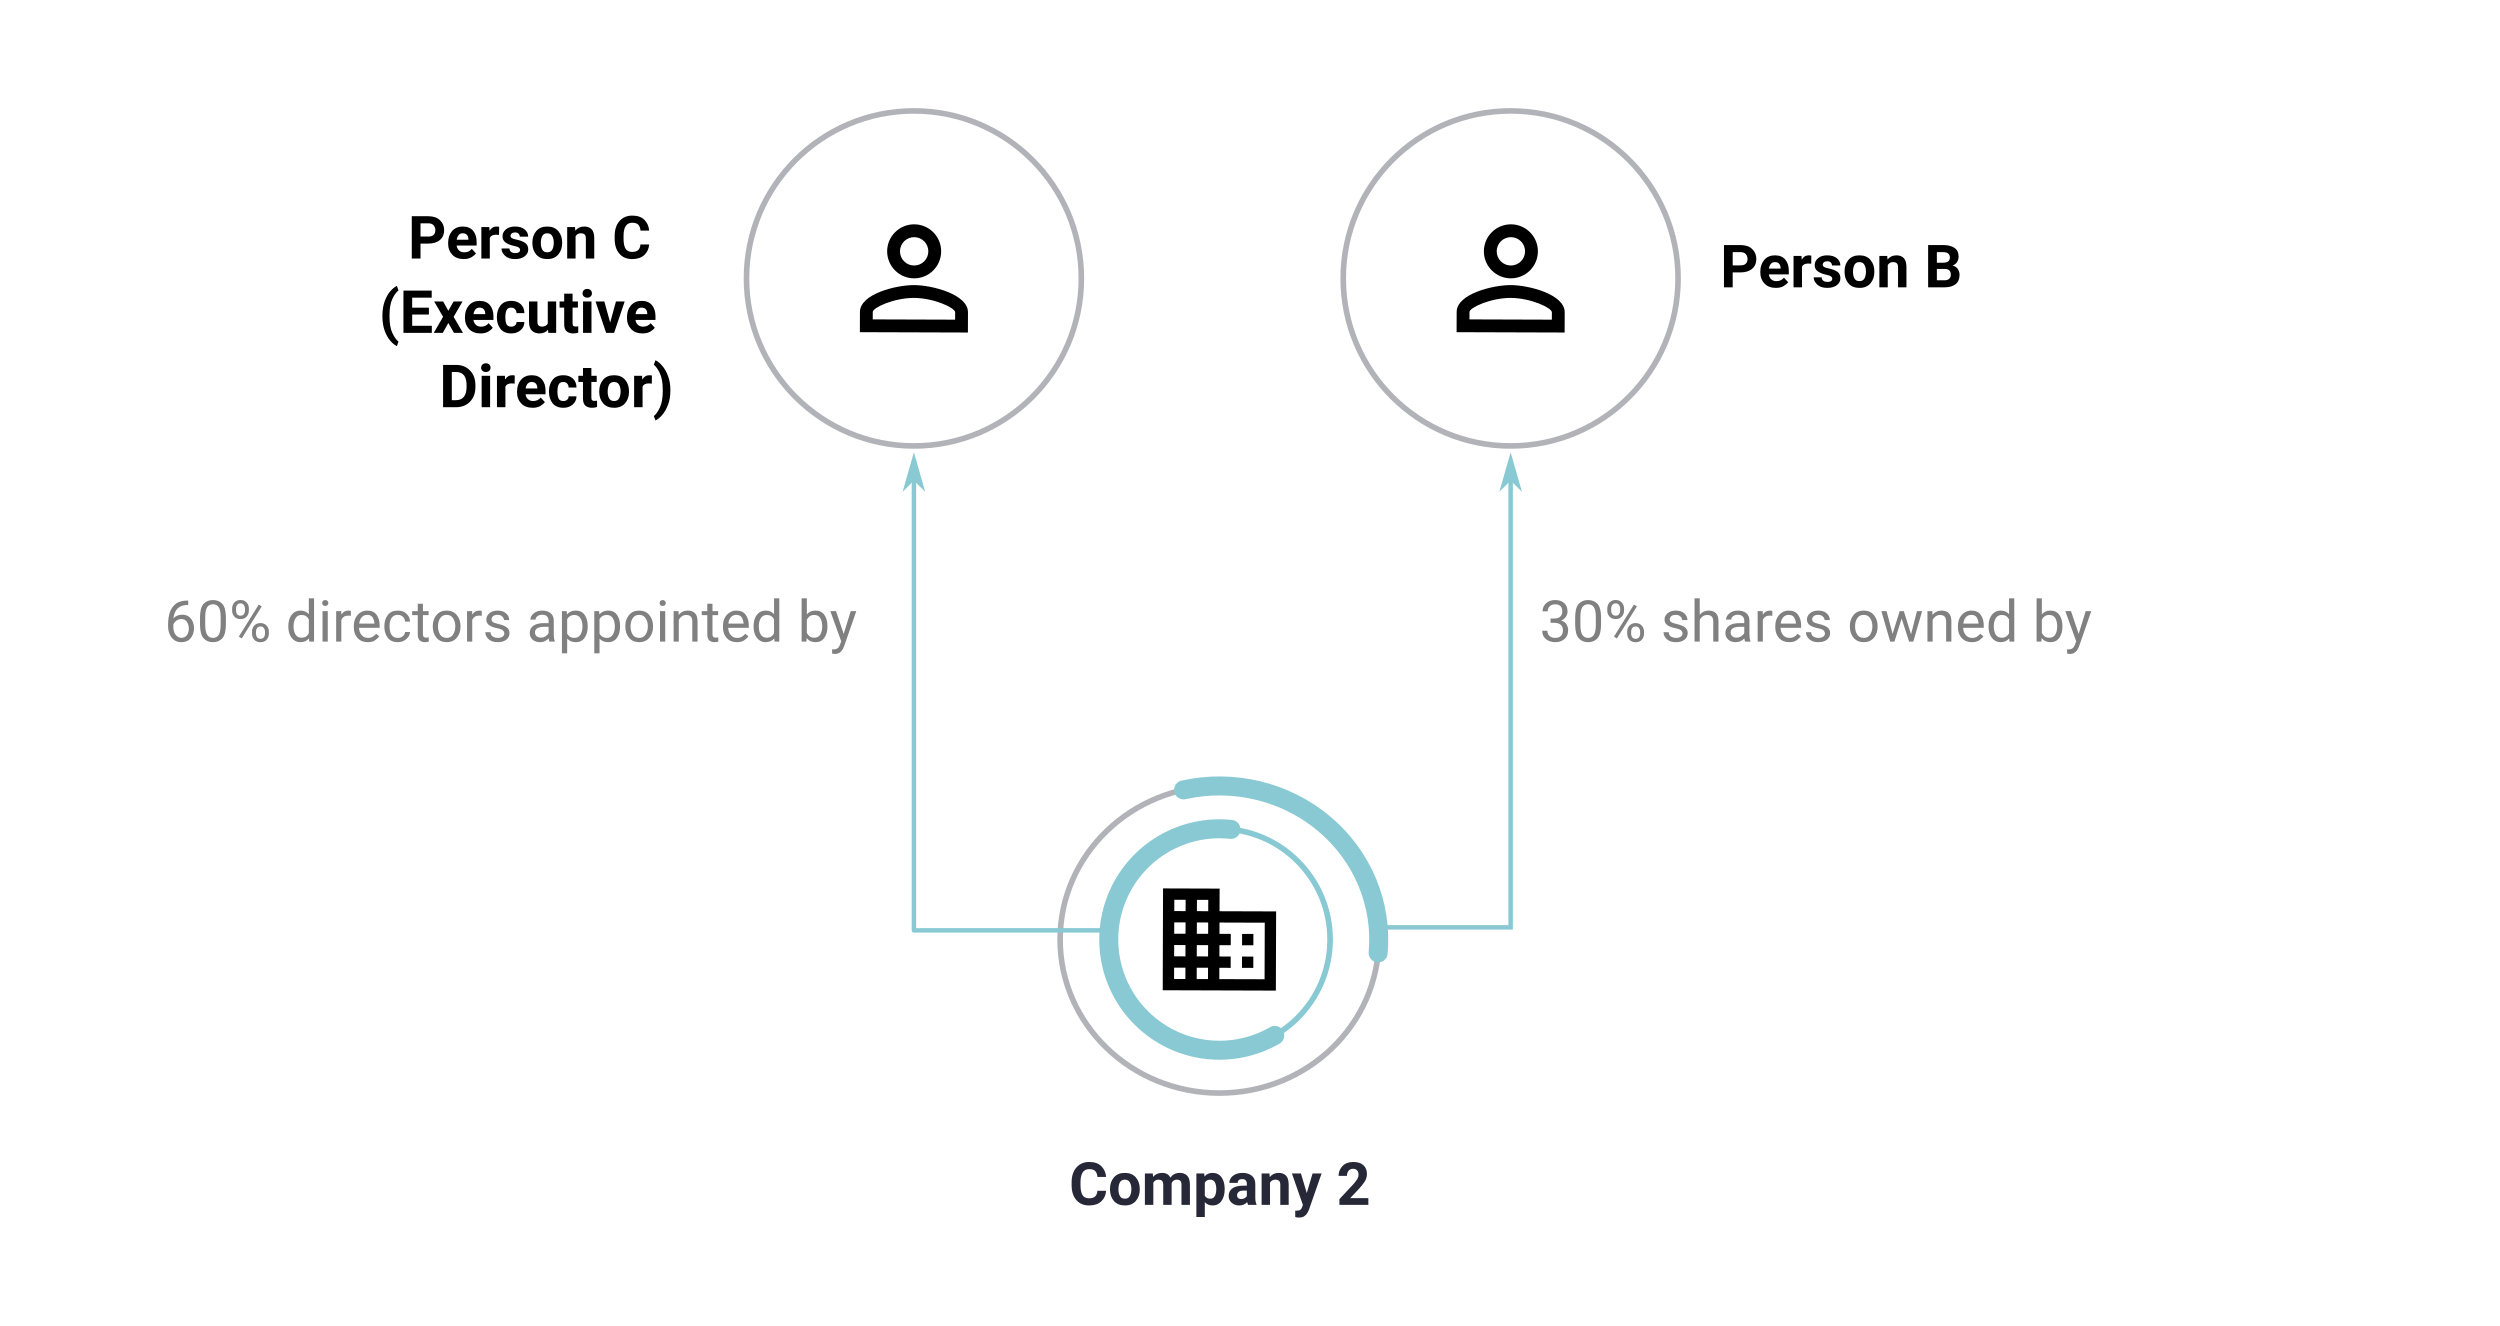
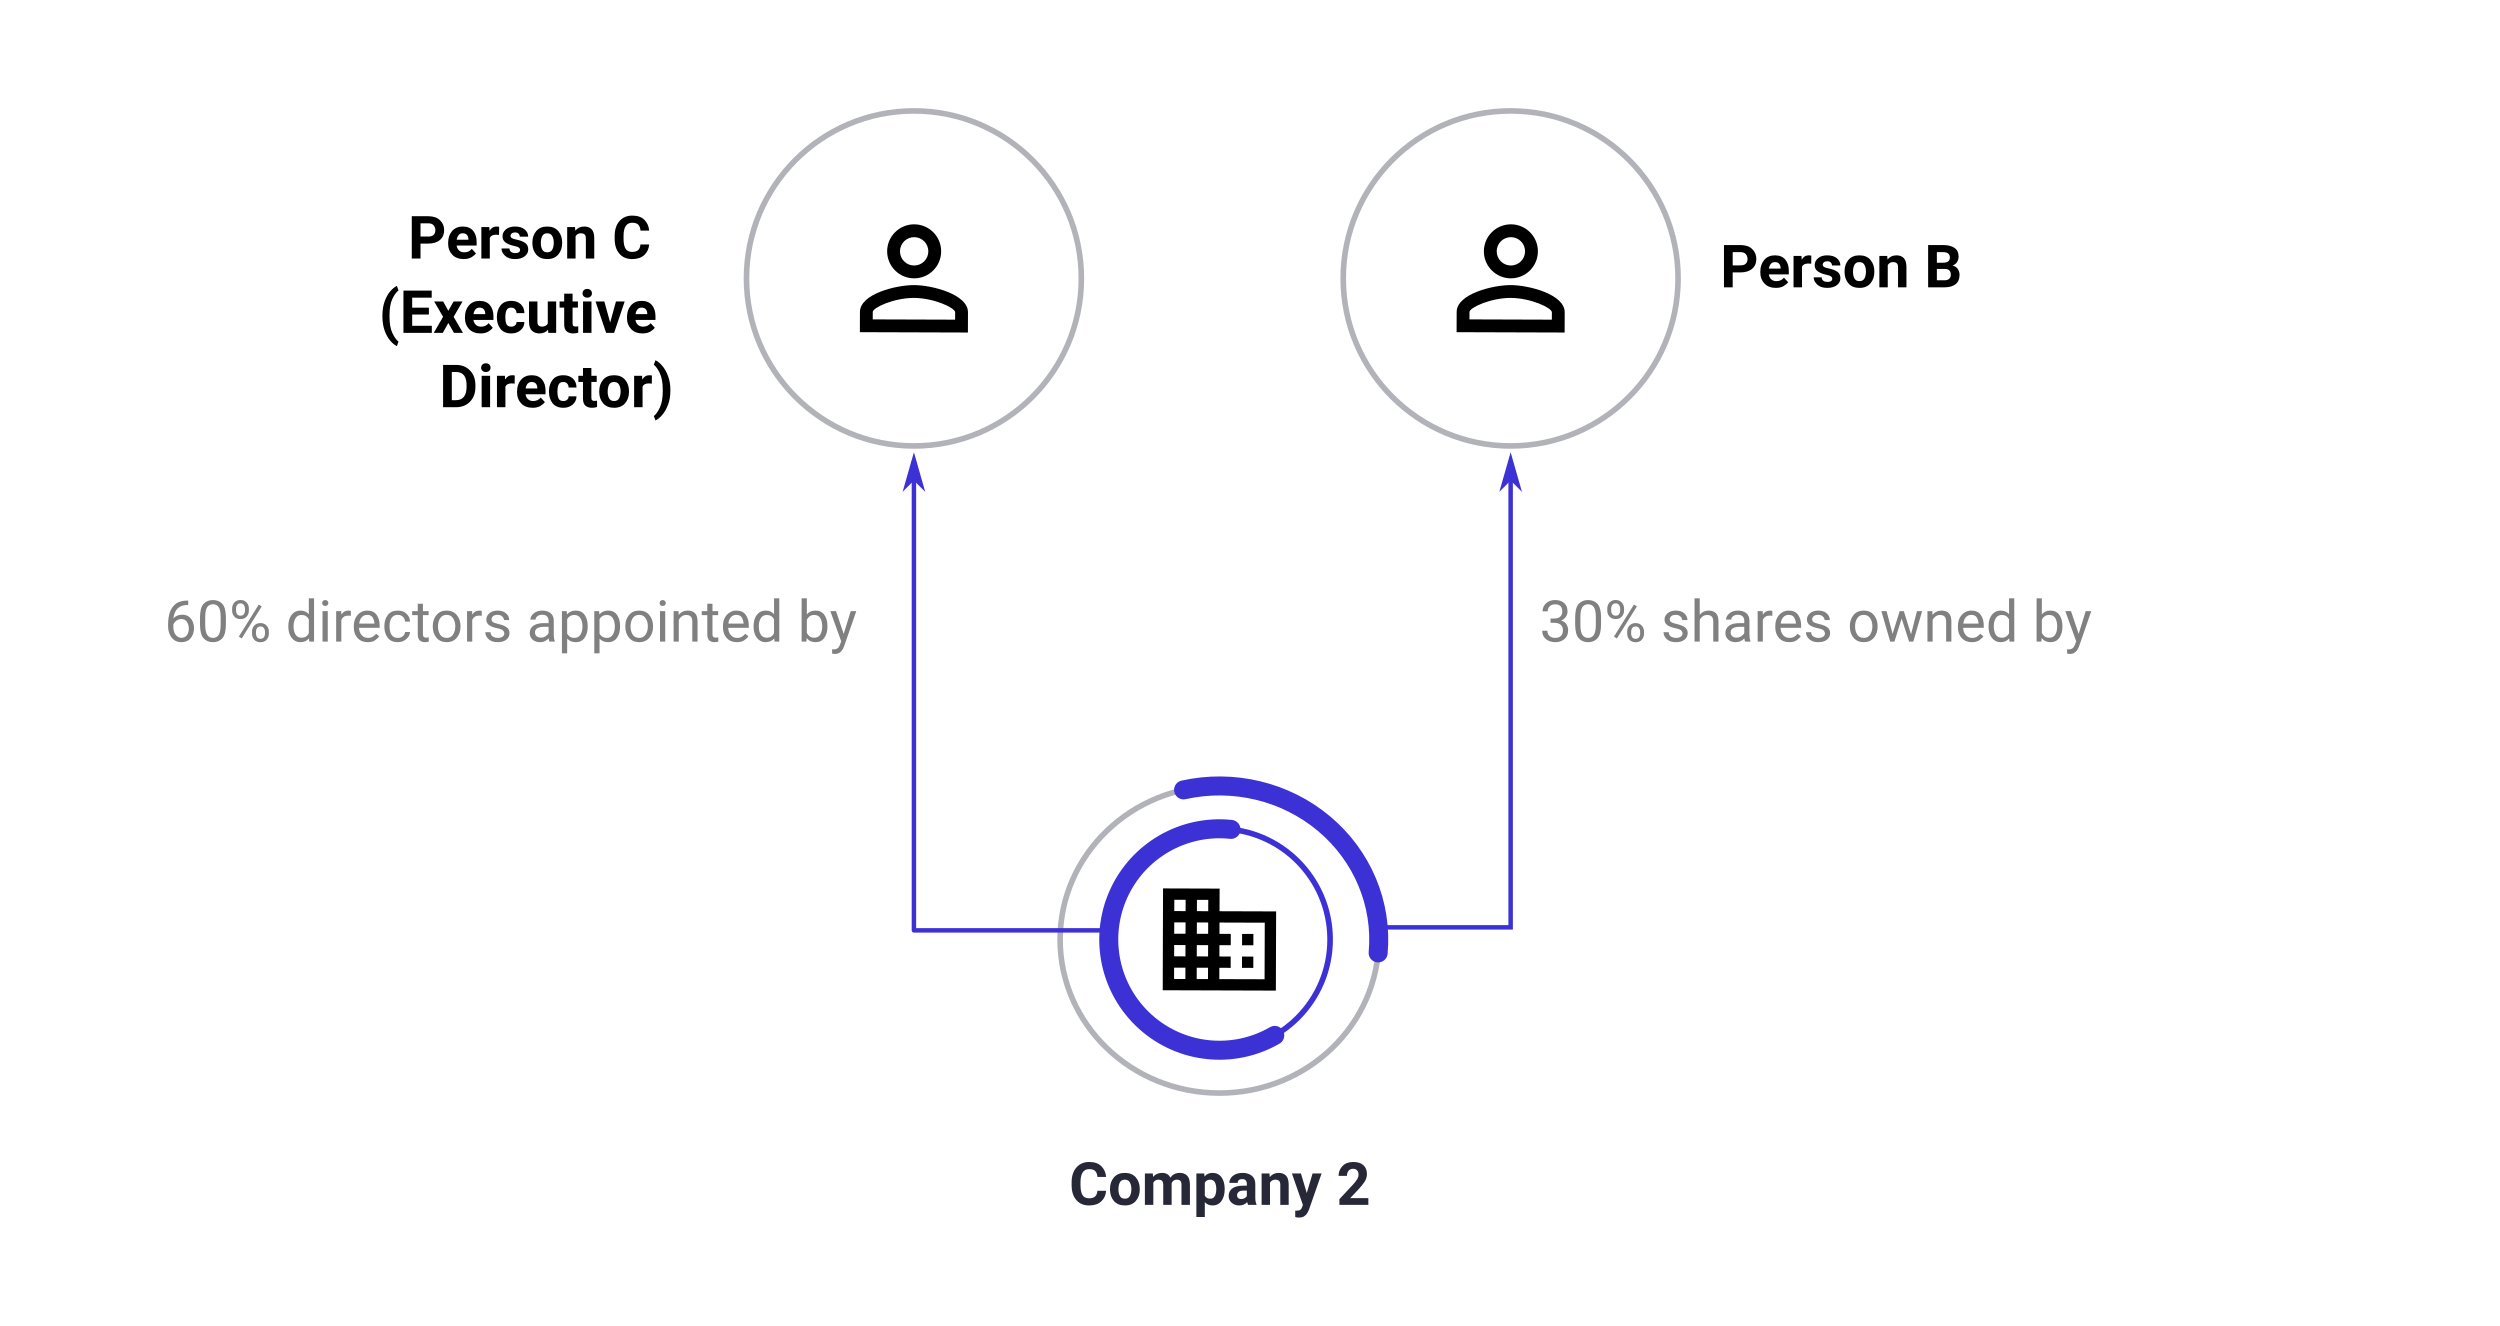
<svg xmlns="http://www.w3.org/2000/svg" id="Layer_1" data-name="Layer 1" viewBox="0 0 693.787 367.894" version="1.1" width="693.787" height="367.894">
  <defs id="defs3">
    <marker orient="auto" refY="0" refX="0" id="Arrow1Lend" style="overflow:visible">
-       <path id="path4371" d="M 0,0 5,-5 -12.5,0 5,5 0,0 Z" style="fill:#00deb6;fill-opacity:1;fill-rule:evenodd;stroke:#00deb6;stroke-width:1pt;stroke-opacity:1" transform="matrix(-0.8,0,0,-0.8,-10,0)" />
+       <path id="path4371" d="M 0,0 5,-5 -12.5,0 5,5 0,0 Z" style="fill:#3c31d4;fill-opacity:1;fill-rule:evenodd;stroke:#3c31d4;stroke-width:1pt;stroke-opacity:1" transform="matrix(-0.8,0,0,-0.8,-10,0)" />
    </marker>
    <marker orient="auto" refY="0" refX="0" id="Arrow1Mend" style="overflow:visible">
-       <path id="path4377" d="M 0,0 5,-5 -12.5,0 5,5 0,0 Z" style="fill:#00deb6;fill-opacity:1;fill-rule:evenodd;stroke:#00deb6;stroke-width:1pt;stroke-opacity:1" transform="matrix(-0.4,0,0,-0.4,-4,0)" />
+       <path id="path4377" d="M 0,0 5,-5 -12.5,0 5,5 0,0 Z" style="fill:#3c31d4;fill-opacity:1;fill-rule:evenodd;stroke:#3c31d4;stroke-width:1pt;stroke-opacity:1" transform="matrix(-0.4,0,0,-0.4,-4,0)" />
    </marker>
    <marker orient="auto" refY="0" refX="0" id="Arrow1Mstart" style="overflow:visible">
-       <path id="path4374" d="M 0,0 5,-5 -12.5,0 5,5 0,0 Z" style="fill:#88c9d3;fill-opacity:1;fill-rule:evenodd;stroke:#88c9d3;stroke-width:1pt;stroke-opacity:1" transform="matrix(0.4,0,0,0.4,4,0)" />
+       <path id="path4374" d="M 0,0 5,-5 -12.5,0 5,5 0,0 Z" style="fill:#3c31d4;fill-opacity:1;fill-rule:evenodd;stroke:#3c31d4;stroke-width:1pt;stroke-opacity:1" transform="matrix(0.4,0,0,0.4,4,0)" />
    </marker>
-     <style id="style5">.cls-1,.cls-10,.cls-11,.cls-7,.cls-8{fill:none;}.cls-1,.cls-11{stroke:#00deb6;}.cls-1,.cls-10,.cls-11,.cls-7{stroke-miterlimit:10;}.cls-2{fill:#00deb6;}.cls-3{font-size:16px;fill:#262737;}.cls-12,.cls-3{font-family:HKGrotesk-SemiBold, HK Grotesk;font-weight:700;}.cls-4{letter-spacing:-0.03em;}.cls-5{letter-spacing:-0.02em;}.cls-6{letter-spacing:0em;}.cls-7{stroke:#262737;}.cls-11,.cls-7{stroke-width:5px;}.cls-9{letter-spacing:-0.01em;}.cls-10{stroke:#e6e6e6;}.cls-12{font-size:12px;fill:gray;}.cls-13{letter-spacing:-0.03em;}.cls-14{letter-spacing:-0.01em;}.cls-15{letter-spacing:-0.02em;}.cls-16{letter-spacing:0em;}.cls-17{letter-spacing:0em;}.cls-18{letter-spacing:0em;}</style>
+     <style id="style5">.cls-1,.cls-10,.cls-11,.cls-7,.cls-8{fill:none;}.cls-1,.cls-11{stroke:#3c31d4;}.cls-1,.cls-10,.cls-11,.cls-7{stroke-miterlimit:10;}.cls-2{fill:#3c31d4;}.cls-3{font-size:16px;fill:#262737;}.cls-12,.cls-3{font-family:HKGrotesk-SemiBold, HK Grotesk;font-weight:700;}.cls-4{letter-spacing:-0.03em;}.cls-5{letter-spacing:-0.02em;}.cls-6{letter-spacing:0em;}.cls-7{stroke:#262737;}.cls-11,.cls-7{stroke-width:5px;}.cls-9{letter-spacing:-0.01em;}.cls-10{stroke:#e6e6e6;}.cls-12{font-size:12px;fill:gray;}.cls-13{letter-spacing:-0.03em;}.cls-14{letter-spacing:-0.01em;}.cls-15{letter-spacing:-0.02em;}.cls-16{letter-spacing:0em;}.cls-17{letter-spacing:0em;}.cls-18{letter-spacing:0em;}</style>
    <marker orient="auto" refY="0" refX="0" id="Arrow1Mstart-2" style="overflow:visible">
-       <path id="path4374-0" d="M 0,0 5,-5 -12.5,0 5,5 0,0 Z" style="fill:#00deb6;fill-opacity:1;fill-rule:evenodd;stroke:#00deb6;stroke-width:1pt;stroke-opacity:1" transform="matrix(0.4,0,0,0.4,4,0)" />
+       <path id="path4374-0" d="M 0,0 5,-5 -12.5,0 5,5 0,0 Z" style="fill:#3c31d4;fill-opacity:1;fill-rule:evenodd;stroke:#3c31d4;stroke-width:1pt;stroke-opacity:1" transform="matrix(0.4,0,0,0.4,4,0)" />
    </marker>
    <clipPath id="p.1">
      <path style="clip-rule:evenodd" id="path3414" d="M 0,0 30,0 30,26 0,26 Z" />
    </clipPath>
    <clipPath id="p.2">
      <path style="clip-rule:evenodd" id="path3423" d="M 0,0 24,0 24,25 0,25 Z" />
    </clipPath>
    <clipPath id="p.1-3">
      <path style="clip-rule:evenodd" id="path3414-8" d="M 0,0 30,0 30,26 0,26 Z" />
    </clipPath>
    <marker orient="auto" refY="0" refX="0" id="Arrow1Mstart-8" style="overflow:visible">
-       <path id="path4374-9" d="M 0,0 5,-5 -12.5,0 5,5 0,0 Z" style="fill:#00deb6;fill-opacity:1;fill-rule:evenodd;stroke:#00deb6;stroke-width:1pt;stroke-opacity:1" transform="matrix(0.4,0,0,0.4,4,0)" />
+       <path id="path4374-9" d="M 0,0 5,-5 -12.5,0 5,5 0,0 Z" style="fill:#3c31d4;fill-opacity:1;fill-rule:evenodd;stroke:#3c31d4;stroke-width:1pt;stroke-opacity:1" transform="matrix(0.4,0,0,0.4,4,0)" />
    </marker>
    <clipPath id="p.2-2">
      <path style="clip-rule:evenodd" id="path3423-2" d="M 0,0 24,0 24,25 0,25 Z" />
    </clipPath>
    <marker orient="auto" refY="0" refX="0" id="Arrow1Mstart-6" style="overflow:visible">
-       <path id="path4374-3" d="M 0,0 5,-5 -12.5,0 5,5 0,0 Z" style="fill:#00deb6;fill-opacity:1;fill-rule:evenodd;stroke:#00deb6;stroke-width:1pt;stroke-opacity:1" transform="matrix(0.4,0,0,0.4,4,0)" />
+       <path id="path4374-3" d="M 0,0 5,-5 -12.5,0 5,5 0,0 Z" style="fill:#3c31d4;fill-opacity:1;fill-rule:evenodd;stroke:#3c31d4;stroke-width:1pt;stroke-opacity:1" transform="matrix(0.4,0,0,0.4,4,0)" />
    </marker>
    <marker orient="auto" refY="0" refX="0" id="Arrow1Mstart-84" style="overflow:visible">
-       <path id="path4374-4" d="M 0,0 5,-5 -12.5,0 5,5 0,0 Z" style="fill:#88c9d3;fill-opacity:1;fill-rule:evenodd;stroke:#88c9d3;stroke-width:1pt;stroke-opacity:1" transform="matrix(0.4,0,0,0.4,4,0)" />
+       <path id="path4374-4" d="M 0,0 5,-5 -12.5,0 5,5 0,0 Z" style="fill:#3c31d4;fill-opacity:1;fill-rule:evenodd;stroke:#3c31d4;stroke-width:1pt;stroke-opacity:1" transform="matrix(0.4,0,0,0.4,4,0)" />
    </marker>
  </defs>
  <text class="cls-3" id="text31" style="font-style:normal;font-variant:normal;font-weight:bold;font-stretch:normal;font-size:16.504px;line-height:0%;font-family:Roboto;-inkscape-font-specification:'Roboto, Bold';text-align:start;writing-mode:lr-tb;text-anchor:start;fill:#262737" x="283.575" y="334.287" transform="scale(0.9997463,1.000254)">
    <tspan x="296.778" y="334.287" id="tspan35" style="font-style:normal;font-variant:normal;font-weight:bold;font-stretch:normal;font-size:16.504px;line-height:125%;font-family:Roboto;-inkscape-font-specification:'Roboto, Bold';text-align:start;writing-mode:lr-tb;text-anchor:start">Company 2</tspan>
  </text>
-   <path style="fill:none;fill-rule:evenodd;stroke:#88c9d3;stroke-width:1.237;stroke-linecap:butt;stroke-linejoin:miter;stroke-miterlimit:4;stroke-dasharray:none;stroke-opacity:1;marker-start:url(#Arrow1Mstart)" d="m 419.226,127.944 0,85.454 0,0 0,43.956 -37.106,0" id="path12354" />
+   <path style="fill:none;fill-rule:evenodd;stroke:#3c31d4;stroke-width:1.237;stroke-linecap:butt;stroke-linejoin:miter;stroke-miterlimit:4;stroke-dasharray:none;stroke-opacity:1;marker-start:url(#Arrow1Mstart)" d="m 419.226,127.944 0,85.454 0,0 0,43.956 -37.106,0" id="path12354" />
  <ellipse class="cls-11" id="circle209-7-4-8" style="fill:none;stroke:#b2b3b9;stroke-width:1.558;stroke-linecap:round;stroke-miterlimit:10;stroke-dasharray:none;stroke-opacity:1" cx="338.41" cy="260.728" rx="44.215" ry="42.615" />
-   <path class="cls-11" id="circle209-7-4" style="fill:none;stroke:#88c9d3;stroke-width:5.275;stroke-linecap:round;stroke-miterlimit:10;stroke-dasharray:none;stroke-opacity:1" d="m -382.456,264.442 a 44.215,42.615 0 0 1 15.039,-35.876 44.215,42.615 0 0 1 38.953,-9.361" transform="scale(-1,1)" />
+   <path class="cls-11" id="circle209-7-4" style="fill:none;stroke:#3c31d4;stroke-width:5.275;stroke-linecap:round;stroke-miterlimit:10;stroke-dasharray:none;stroke-opacity:1" d="m -382.456,264.442 a 44.215,42.615 0 0 1 15.039,-35.876 44.215,42.615 0 0 1 38.953,-9.361" transform="scale(-1,1)" />
  <ellipse class="cls-7" cx="419.226" cy="77.268" id="ellipse25-6" style="fill:none;stroke:#b2b3b9;stroke-width:1.558;stroke-miterlimit:10;stroke-dasharray:none;stroke-opacity:1" rx="46.465" ry="46.489" />
-   <ellipse class="cls-11" id="circle209-7-4-3-8" style="fill:none;stroke:#88c9d3;stroke-width:1.558;stroke-linecap:round;stroke-miterlimit:10;stroke-dasharray:none;stroke-opacity:1" cx="338.41" cy="260.728" rx="30.713" ry="30.729" />
-   <path class="cls-11" id="circle209-7-4-3" style="fill:none;stroke:#88c9d3;stroke-width:5.275;stroke-linecap:round;stroke-miterlimit:10;stroke-dasharray:none;stroke-opacity:1" d="m 353.766,287.34 a 30.713,30.729 0 0 1 -35.907,-3.776 30.713,30.729 0 0 1 -7.507,-35.334 30.713,30.729 0 0 1 31.268,-18.062" />
+   <ellipse class="cls-11" id="circle209-7-4-3-8" style="fill:none;stroke:#3c31d4;stroke-width:1.558;stroke-linecap:round;stroke-miterlimit:10;stroke-dasharray:none;stroke-opacity:1" cx="338.41" cy="260.728" rx="30.713" ry="30.729" />
+   <path class="cls-11" id="circle209-7-4-3" style="fill:none;stroke:#3c31d4;stroke-width:5.275;stroke-linecap:round;stroke-miterlimit:10;stroke-dasharray:none;stroke-opacity:1" d="m 353.766,287.34 a 30.713,30.729 0 0 1 -35.907,-3.776 30.713,30.729 0 0 1 -7.507,-35.334 30.713,30.729 0 0 1 31.268,-18.062" />
  <ellipse class="cls-7" cx="253.626" cy="77.268" id="ellipse25-6-6" style="fill:none;stroke:#b2b3b9;stroke-width:1.558;stroke-miterlimit:10;stroke-dasharray:none;stroke-opacity:1" rx="46.465" ry="46.489" />
-   <path style="fill:none;fill-rule:evenodd;stroke:#88c9d3;stroke-width:1.237;stroke-linecap:butt;stroke-linejoin:round;stroke-miterlimit:4;stroke-dasharray:none;stroke-opacity:1;marker-start:url(#Arrow1Mstart-84)" d="m 253.626,127.944 0,85.454 0,0 0,44.798 53.57,0 0,0" id="path12354-8" />
+   <path style="fill:none;fill-rule:evenodd;stroke:#3c31d4;stroke-width:1.237;stroke-linecap:butt;stroke-linejoin:round;stroke-miterlimit:4;stroke-dasharray:none;stroke-opacity:1;marker-start:url(#Arrow1Mstart-84)" d="m 253.626,127.944 0,85.454 0,0 0,44.798 53.57,0 0,0" id="path12354-8" />
  <text xml:space="preserve" style="font-style:normal;font-variant:normal;font-weight:normal;font-stretch:normal;font-size:16px;line-height:0%;font-family:Roboto;-inkscape-font-specification:'Roboto, Normal';font-variant-ligatures:normal;font-variant-caps:normal;font-variant-numeric:normal;font-feature-settings:normal;text-align:end;letter-spacing:0px;word-spacing:0px;writing-mode:lr-tb;text-anchor:end;fill:#000000;fill-opacity:1;stroke:none;stroke-width:1px;stroke-linecap:butt;stroke-linejoin:miter;stroke-opacity:1" x="249.796" y="178.012" id="text15734" transform="scale(0.9997464,1.000254)">
    <tspan id="tspan15736" x="249.796" y="178.012" style="color:#000000;font-style:normal;font-variant:normal;font-weight:normal;font-stretch:normal;font-size:16px;line-height:125%;font-family:Roboto;-inkscape-font-specification:'Roboto, Normal';font-variant-ligatures:normal;font-variant-caps:normal;font-variant-numeric:normal;font-feature-settings:normal;text-indent:0;text-align:end;text-decoration:none;text-decoration-line:none;text-decoration-style:solid;text-decoration-color:#000000;letter-spacing:0px;word-spacing:0px;text-transform:none;writing-mode:lr-tb;direction:ltr;baseline-shift:baseline;text-anchor:end;white-space:normal;clip-rule:nonzero;display:inline;overflow:visible;visibility:visible;opacity:1;isolation:auto;mix-blend-mode:normal;color-interpolation:sRGB;color-interpolation-filters:linearRGB;solid-color:#000000;solid-opacity:1;fill:#808080;fill-opacity:1;fill-rule:nonzero;stroke:none;stroke-width:1px;stroke-linecap:butt;stroke-linejoin:miter;stroke-miterlimit:4;stroke-dasharray:none;stroke-dashoffset:0;stroke-opacity:1;color-rendering:auto;image-rendering:auto;shape-rendering:auto;text-rendering:auto;enable-background:accumulate">60% directors appointed by</tspan>
  </text>
  <text xml:space="preserve" style="font-style:normal;font-weight:normal;line-height:0%;font-family:sans-serif;letter-spacing:0px;word-spacing:0px;fill:#000000;fill-opacity:1;stroke:none;stroke-width:1px;stroke-linecap:butt;stroke-linejoin:miter;stroke-opacity:1" x="427.345" y="178.012" id="text15738" transform="scale(0.9997464,1.000254)">
    <tspan id="tspan15740" x="427.345" y="178.012" style="color:#000000;font-style:normal;font-variant:normal;font-weight:normal;font-stretch:normal;font-size:16px;line-height:125%;font-family:Roboto;-inkscape-font-specification:'Roboto, Normal';font-variant-ligatures:normal;font-variant-caps:normal;font-variant-numeric:normal;font-feature-settings:normal;text-indent:0;text-align:start;text-decoration:none;text-decoration-line:none;text-decoration-style:solid;text-decoration-color:#000000;letter-spacing:0px;word-spacing:0px;text-transform:none;writing-mode:lr-tb;direction:ltr;baseline-shift:baseline;text-anchor:start;white-space:normal;clip-rule:nonzero;display:inline;overflow:visible;visibility:visible;opacity:1;isolation:auto;mix-blend-mode:normal;color-interpolation:sRGB;color-interpolation-filters:linearRGB;solid-color:#000000;solid-opacity:1;fill:#808080;fill-opacity:1;fill-rule:nonzero;stroke:none;stroke-width:1px;stroke-linecap:butt;stroke-linejoin:miter;stroke-miterlimit:4;stroke-dasharray:none;stroke-dashoffset:0;stroke-opacity:1;color-rendering:auto;image-rendering:auto;shape-rendering:auto;text-rendering:auto;enable-background:accumulate">30% shares owned by</tspan>
  </text>
  <text xml:space="preserve" style="font-style:normal;font-variant:normal;font-weight:bold;font-stretch:normal;font-size:16.504px;line-height:0%;font-family:Roboto;-inkscape-font-specification:'Roboto, Bold';font-variant-ligatures:normal;font-variant-caps:normal;font-variant-numeric:normal;font-feature-settings:normal;text-align:start;letter-spacing:0px;word-spacing:0px;writing-mode:lr-tb;text-anchor:start;fill:#000000;fill-opacity:1;stroke:none;stroke-width:1px;stroke-linecap:butt;stroke-linejoin:miter;stroke-opacity:1" x="477.501" y="79.719" id="text15742" transform="scale(0.9997464,1.000254)">
    <tspan id="tspan15744" x="477.501" y="79.719" style="color:#000000;font-style:normal;font-variant:normal;font-weight:bold;font-stretch:normal;font-size:16.504px;line-height:125%;font-family:Roboto;-inkscape-font-specification:'Roboto, Bold';font-variant-ligatures:normal;font-variant-caps:normal;font-variant-numeric:normal;font-feature-settings:normal;text-indent:0;text-align:start;text-decoration:none;text-decoration-line:none;text-decoration-style:solid;text-decoration-color:#000000;letter-spacing:0px;word-spacing:0px;text-transform:none;writing-mode:lr-tb;direction:ltr;baseline-shift:baseline;text-anchor:start;white-space:normal;clip-rule:nonzero;display:inline;overflow:visible;visibility:visible;opacity:1;isolation:auto;mix-blend-mode:normal;color-interpolation:sRGB;color-interpolation-filters:linearRGB;solid-color:#000000;solid-opacity:1;fill:#000000;fill-opacity:1;fill-rule:nonzero;stroke:none;stroke-width:1px;stroke-linecap:butt;stroke-linejoin:miter;stroke-miterlimit:4;stroke-dasharray:none;stroke-dashoffset:0;stroke-opacity:1;color-rendering:auto;image-rendering:auto;shape-rendering:auto;text-rendering:auto;enable-background:accumulate">Person B</tspan>
  </text>
  <text xml:space="preserve" style="font-style:normal;font-weight:normal;line-height:0%;font-family:sans-serif;text-align:center;letter-spacing:0px;word-spacing:0px;text-anchor:middle;fill:#000000;fill-opacity:1;stroke:none;stroke-width:1px;stroke-linecap:butt;stroke-linejoin:miter;stroke-opacity:1" x="196.342" y="71.721" id="text15746" transform="scale(0.9997464,1.000254)">
    <tspan id="tspan15748" x="196.342" y="71.721" style="font-style:normal;font-variant:normal;font-weight:bold;font-stretch:normal;font-size:16.504px;line-height:125%;font-family:Roboto;-inkscape-font-specification:'Roboto, Bold';font-variant-ligatures:normal;font-variant-caps:normal;font-variant-numeric:normal;font-feature-settings:normal;text-align:end;writing-mode:lr-tb;text-anchor:end">Person C</tspan>
    <tspan x="202.079" y="92.351" id="tspan15750" style="font-style:normal;font-variant:normal;font-weight:bold;font-stretch:normal;font-size:16.504px;line-height:125%;font-family:Roboto;-inkscape-font-specification:'Roboto, Bold';font-variant-ligatures:normal;font-variant-caps:normal;font-variant-numeric:normal;font-feature-settings:normal;text-align:end;writing-mode:lr-tb;text-anchor:end">(Executive </tspan>
    <tspan x="196.342" y="112.981" style="font-style:normal;font-variant:normal;font-weight:bold;font-stretch:normal;font-size:16.504px;line-height:125%;font-family:Roboto;-inkscape-font-specification:'Roboto, Bold';font-variant-ligatures:normal;font-variant-caps:normal;font-variant-numeric:normal;font-feature-settings:normal;text-align:end;writing-mode:lr-tb;text-anchor:end" id="tspan5777">Director)</tspan>
  </text>
  <path id="path4516" d="m 338.441,252.879 0.02,-6.28 -15.699,-0.051 -0.088,28.259 31.399,0.102 0.071,-21.979 z m -9.481,18.809 -3.139,-0.011 0.01,-3.139 3.14,0.011 z m 0.02,-6.28 -3.139,-0.011 0.01,-3.139 3.14,0.011 z m 0.02,-6.28 -3.139,-0.011 0.01,-3.139 3.14,0.011 z m 0.02,-6.28 -3.139,-0.011 0.01,-3.139 3.14,0.011 z m 6.219,18.86 -3.139,-0.01 0.01,-3.143 3.14,0.011 z m 0.02,-6.28 -3.139,-0.01 0.01,-3.14 3.14,0.011 z m 0.02,-6.28 -3.139,-0.01 0.01,-3.14 3.14,0.011 z m 0.02,-6.28 -3.139,-0.01 0.011,-3.14 3.14,0.011 z m 15.639,18.89 -12.56,-0.038 0.01,-3.14 3.14,0.011 0.01,-3.14 -3.139,-0.01 0.01,-3.14 3.14,0.011 0.01,-3.14 -3.139,-0.01 0.01,-3.14 12.56,0.041 z m -3.1,-12.57 -3.139,-0.01 -0.011,3.139 3.14,0.011 z m -0.02,6.28 -3.139,-0.01 -0.011,3.139 3.14,0.011 z" />
  <path id="path5743" d="m 253.704,65.814 a 3.935,3.935 0 1 1 -3.948,3.922 3.934,3.934 0 0 1 3.948,-3.922 m -0.054,16.864 c 5.565,0.018 11.421,2.774 11.417,3.972 l -0.007,2.061 -22.861,-0.075 0.007,-2.061 c 0,-1.198 5.878,-3.916 11.444,-3.898 m 0.066,-20.424 a 7.495,7.495 0 1 0 7.471,7.519 7.493,7.493 0 0 0 -7.471,-7.519 z m -0.054,16.864 c -5.003,-0.016 -14.999,2.462 -15.017,7.446 l -0.018,5.621 29.981,0.096 0.019,-5.621 c 0.017,-4.982 -9.962,-7.526 -14.965,-7.542 z" />
  <path id="path5743-5" d="m 419.304,65.814 a 3.935,3.935 0 1 1 -3.948,3.922 3.934,3.934 0 0 1 3.948,-3.922 m -0.054,16.864 c 5.565,0.018 11.421,2.774 11.417,3.972 l -0.007,2.061 -22.861,-0.075 0.007,-2.061 c 0,-1.198 5.878,-3.916 11.444,-3.898 m 0.066,-20.424 a 7.495,7.495 0 1 0 7.471,7.519 7.493,7.493 0 0 0 -7.471,-7.519 z m -0.054,16.864 c -5.003,-0.016 -14.999,2.462 -15.017,7.446 l -0.018,5.621 29.981,0.096 0.019,-5.621 c 0.017,-4.982 -9.962,-7.526 -14.965,-7.542 z" />
</svg>
